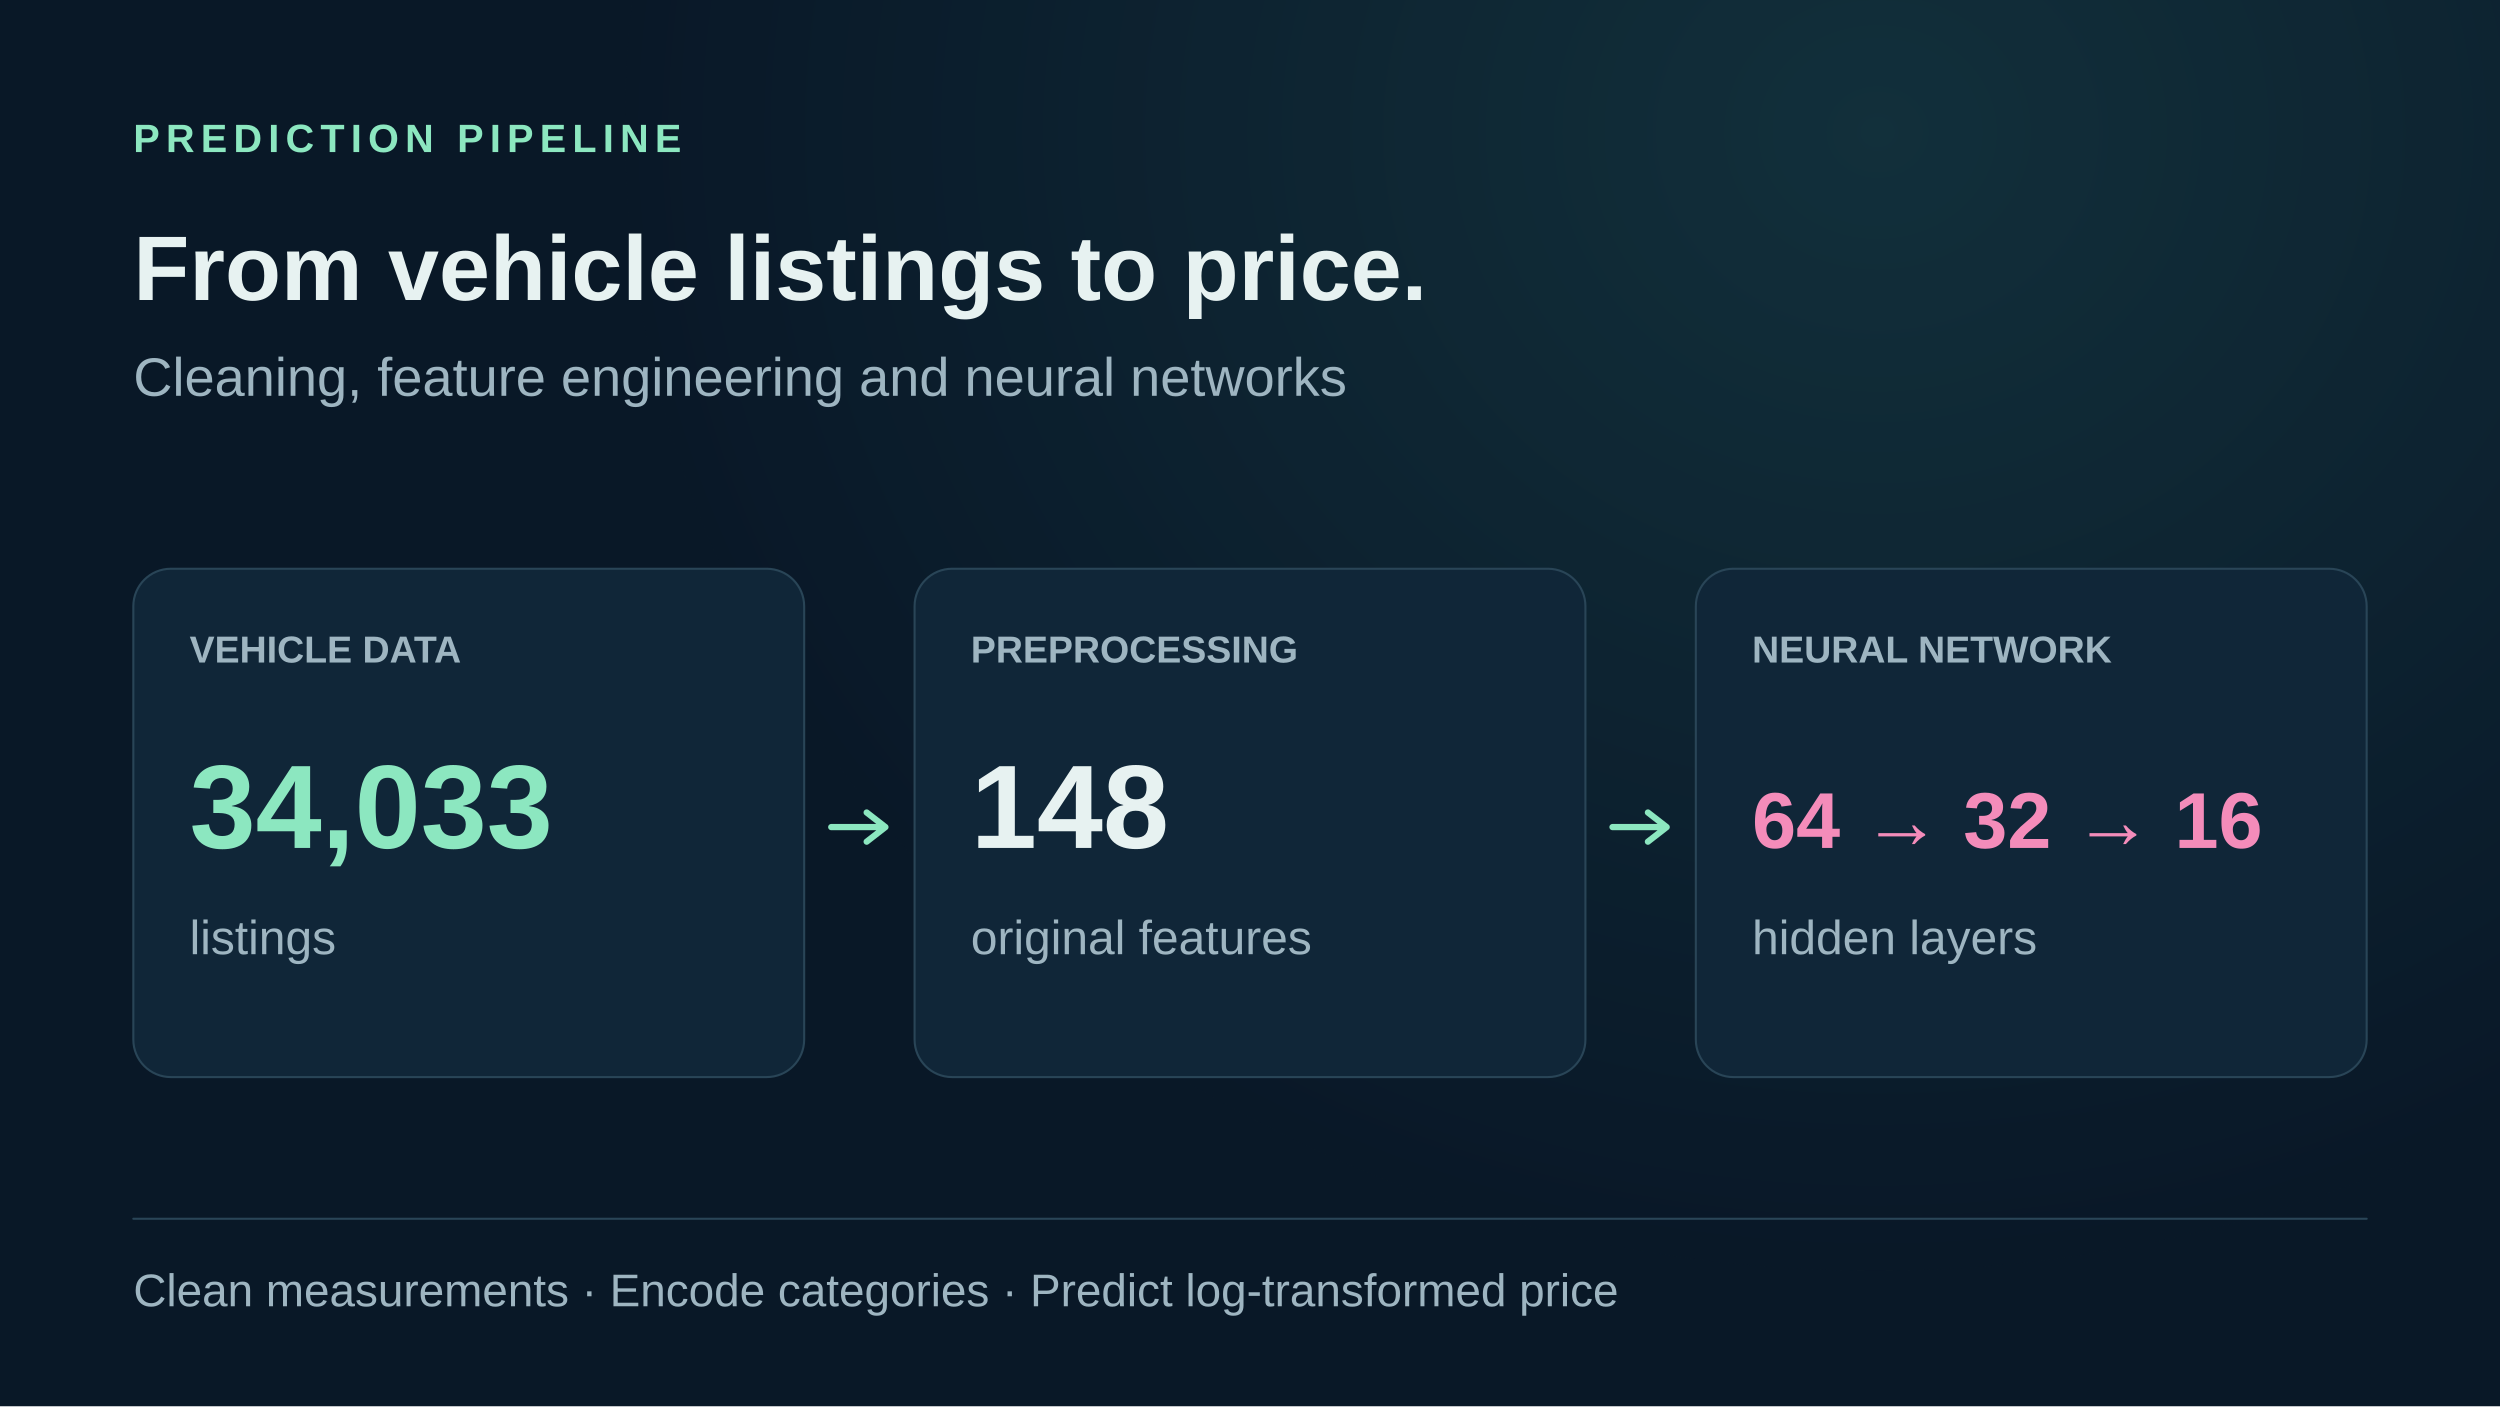
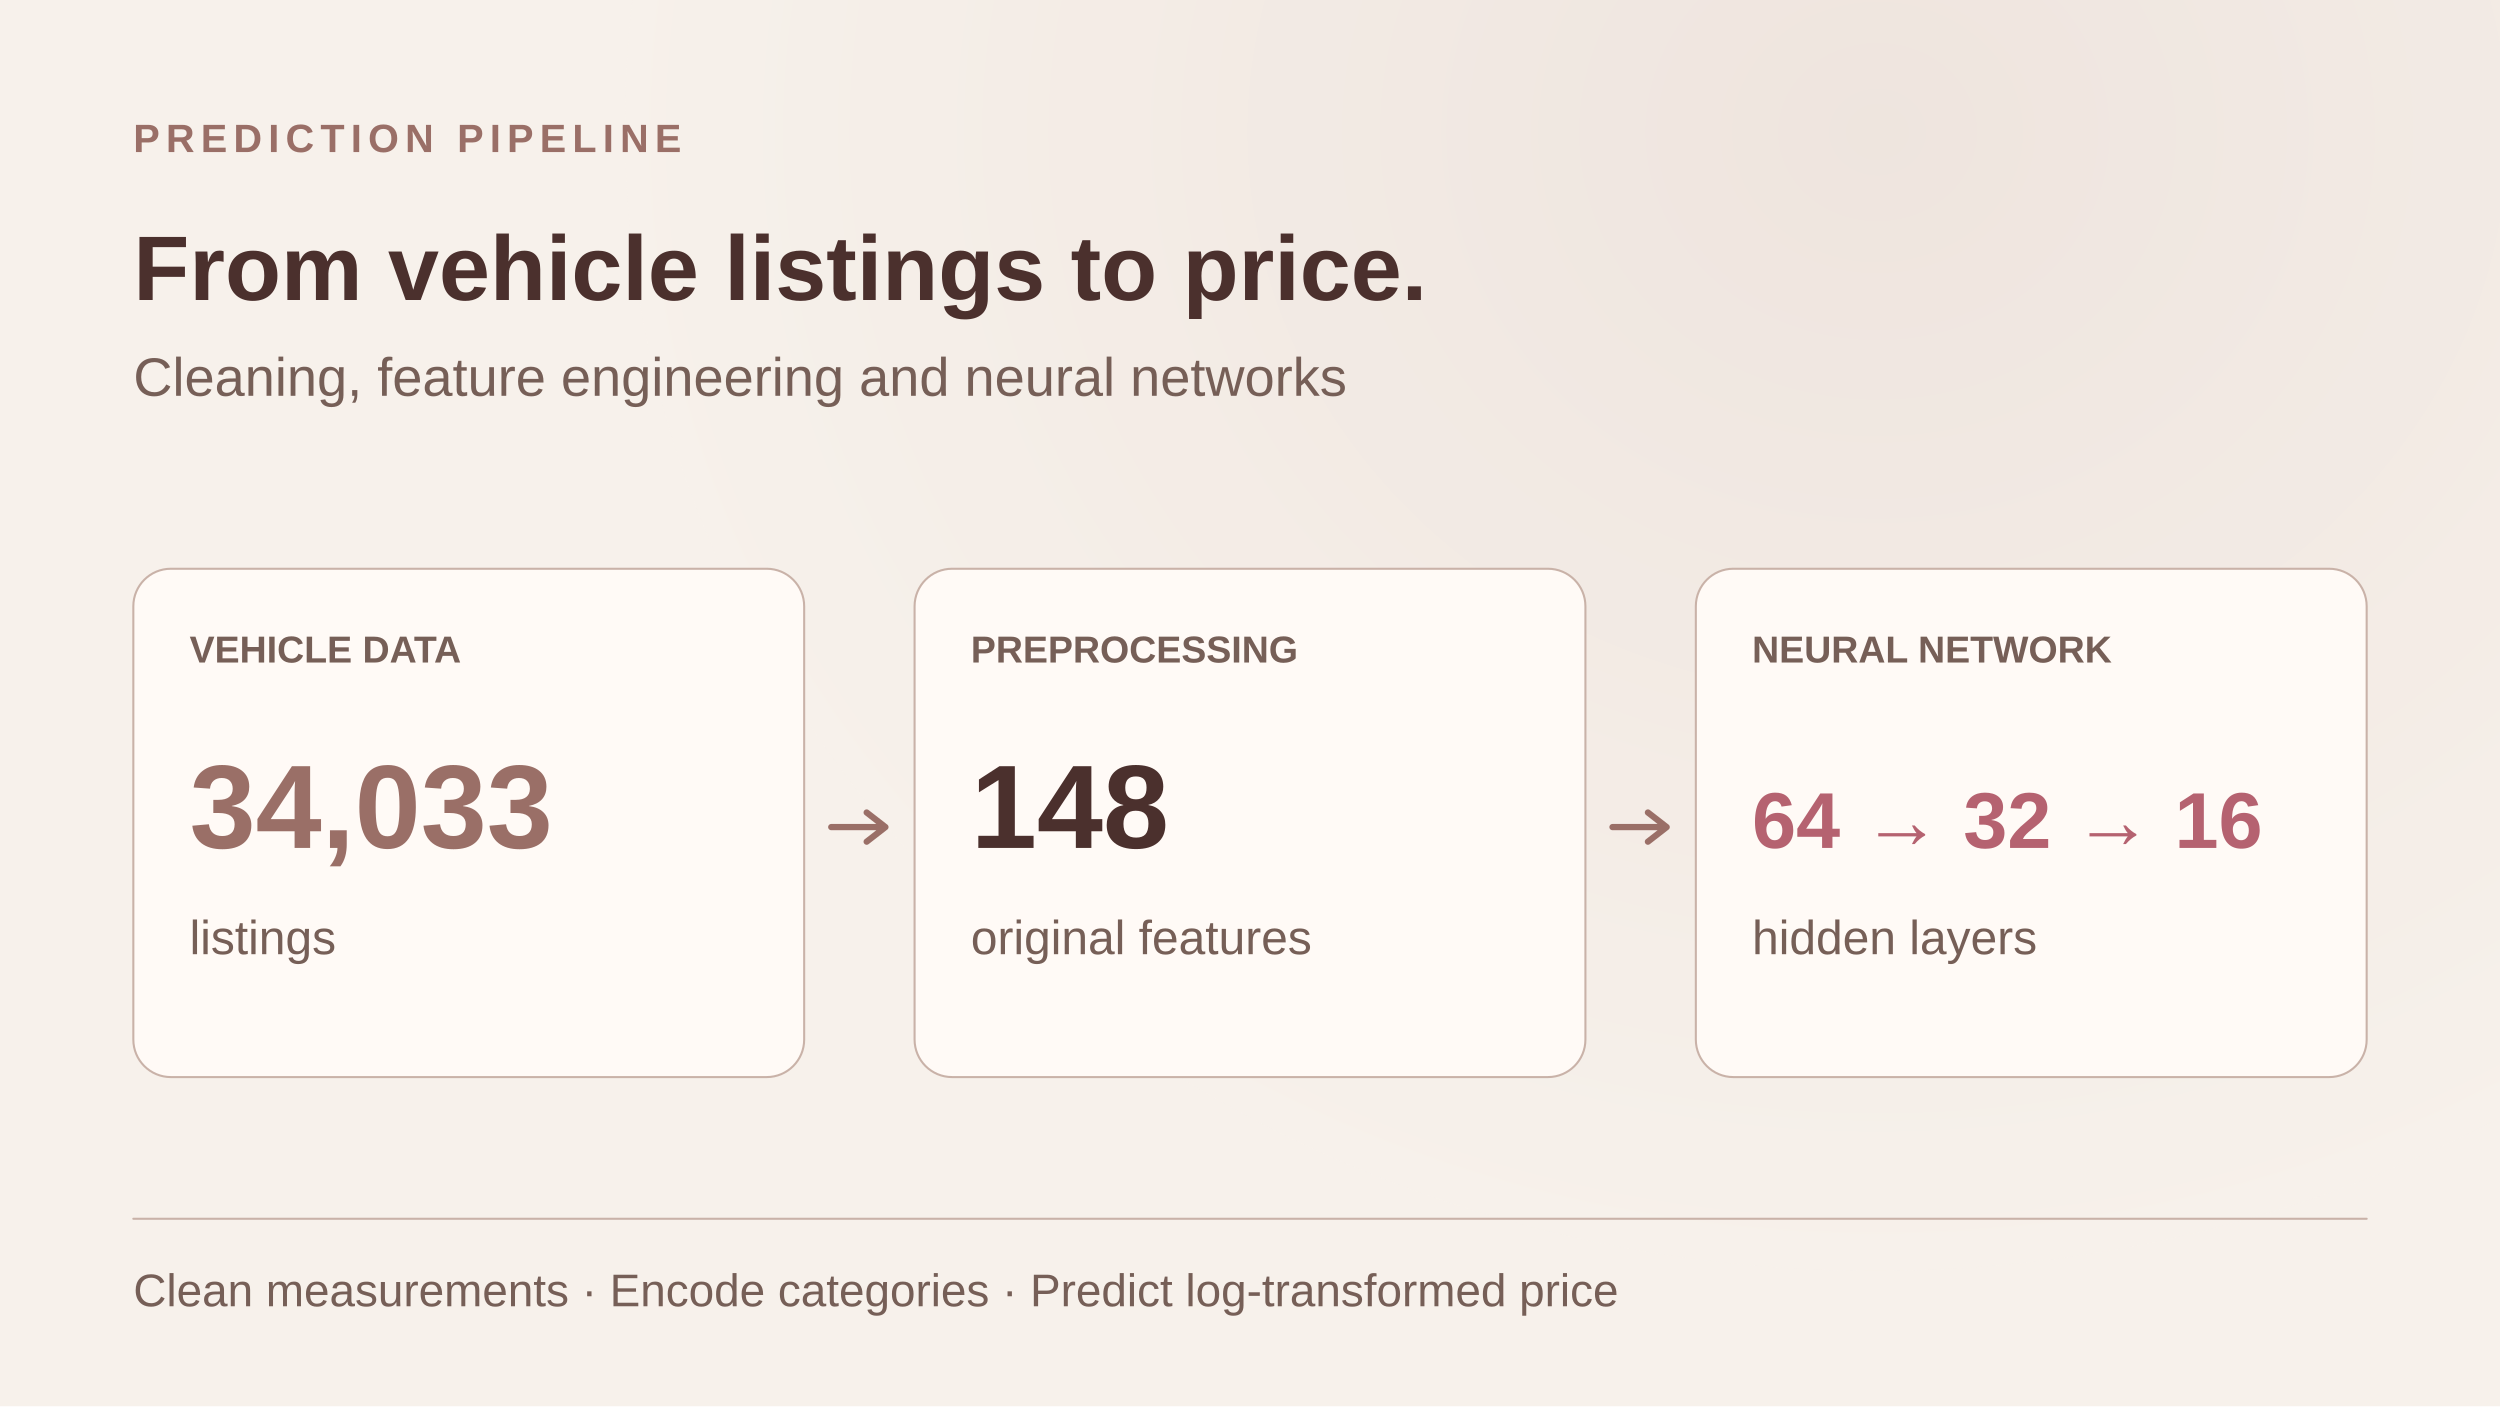
<svg xmlns="http://www.w3.org/2000/svg" width="1200" height="675" viewBox="0 0 1200 675" role="img" aria-labelledby="title desc">
  <defs>
    <radialGradient id="glow">
-       <stop stop-color="#173d45" />
-       <stop offset="1" stop-color="#091827" />
+       <stop stop-color="#eaded7" />
+       <stop offset="1" stop-color="#f7f1eb" />
    </radialGradient>
  </defs>
-   <rect width="100%" height="100%" fill="#091827" />
+   <rect width="100%" height="100%" fill="#f7f1eb" />
  <ellipse cx="900" cy="60" rx="600" ry="550" fill="url(#glow)" opacity=".65" />
  <g font-family="Segoe UI, Arial, sans-serif">
-     <text x="64" y="73" font-size="19" fill="#8ce7c0" font-weight="600" text-anchor="start" letter-spacing="3">PREDICTION PIPELINE</text>
-     <text x="64" y="144" font-size="44" fill="#e7f2f1" font-weight="600" text-anchor="start">From vehicle listings to price.</text>
-     <text x="64" y="190" font-size="26" fill="#9eb5c1" font-weight="400" text-anchor="start">Cleaning, feature engineering and neural networks</text>
-     <rect x="64" y="273" width="322" height="244" rx="18" fill="#102638" stroke="#294557" />
-     <text x="91" y="318" font-size="18" fill="#9eb5c1" font-weight="600" text-anchor="start">VEHICLE DATA</text>
-     <text x="91" y="407" font-size="57" fill="#8ce7c0" font-weight="600" text-anchor="start">34,033</text>
-     <text x="91" y="458" font-size="23" fill="#9eb5c1" font-weight="400" text-anchor="start">listings</text>
-     <rect x="439" y="273" width="322" height="244" rx="18" fill="#102638" stroke="#294557" />
-     <text x="466" y="318" font-size="18" fill="#9eb5c1" font-weight="600" text-anchor="start">PREPROCESSING</text>
-     <text x="466" y="407" font-size="57" fill="#e7f2f1" font-weight="600" text-anchor="start">148</text>
-     <text x="466" y="458" font-size="23" fill="#9eb5c1" font-weight="400" text-anchor="start">original features</text>
-     <rect x="814" y="273" width="322" height="244" rx="18" fill="#102638" stroke="#294557" />
-     <text x="841" y="318" font-size="18" fill="#9eb5c1" font-weight="600" text-anchor="start">NEURAL NETWORK</text>
-     <text x="841" y="407" font-size="38" fill="#f48cba" font-weight="600" text-anchor="start">64 → 32 → 16</text>
-     <text x="841" y="458" font-size="23" fill="#9eb5c1" font-weight="400" text-anchor="start">hidden layers</text>
-     <path d="M399 397H425 M416 390L425 397L416 404" fill="none" stroke="#8ce7c0" stroke-width="3" stroke-linecap="round" stroke-linejoin="round" />
-     <path d="M774 397H800 M791 390L800 397L791 404" fill="none" stroke="#8ce7c0" stroke-width="3" stroke-linecap="round" stroke-linejoin="round" />
-     <path d="M64 585H1136" fill="none" stroke="#294557" stroke-width="1" stroke-linecap="round" stroke-linejoin="round" />
-     <text x="64" y="627" font-size="22" fill="#9eb5c1" font-weight="400" text-anchor="start">Clean measurements · Encode categories · Predict log-transformed price</text>
+     <text x="64" y="73" font-size="19" fill="#9a6f67" font-weight="600" text-anchor="start" letter-spacing="3">PREDICTION PIPELINE</text>
+     <text x="64" y="144" font-size="44" fill="#4b302d" font-weight="600" text-anchor="start">From vehicle listings to price.</text>
+     <text x="64" y="190" font-size="26" fill="#765f57" font-weight="400" text-anchor="start">Cleaning, feature engineering and neural networks</text>
+     <rect x="64" y="273" width="322" height="244" rx="18" fill="#fffaf6" stroke="#c9b2a8" />
+     <text x="91" y="318" font-size="18" fill="#765f57" font-weight="600" text-anchor="start">VEHICLE DATA</text>
+     <text x="91" y="407" font-size="57" fill="#9a6f67" font-weight="600" text-anchor="start">34,033</text>
+     <text x="91" y="458" font-size="23" fill="#765f57" font-weight="400" text-anchor="start">listings</text>
+     <rect x="439" y="273" width="322" height="244" rx="18" fill="#fffaf6" stroke="#c9b2a8" />
+     <text x="466" y="318" font-size="18" fill="#765f57" font-weight="600" text-anchor="start">PREPROCESSING</text>
+     <text x="466" y="407" font-size="57" fill="#4b302d" font-weight="600" text-anchor="start">148</text>
+     <text x="466" y="458" font-size="23" fill="#765f57" font-weight="400" text-anchor="start">original features</text>
+     <rect x="814" y="273" width="322" height="244" rx="18" fill="#fffaf6" stroke="#c9b2a8" />
+     <text x="841" y="318" font-size="18" fill="#765f57" font-weight="600" text-anchor="start">NEURAL NETWORK</text>
+     <text x="841" y="407" font-size="38" fill="#b56270" font-weight="600" text-anchor="start">64 → 32 → 16</text>
+     <text x="841" y="458" font-size="23" fill="#765f57" font-weight="400" text-anchor="start">hidden layers</text>
+     <path d="M399 397H425 M416 390L425 397L416 404" fill="none" stroke="#9a6f67" stroke-width="3" stroke-linecap="round" stroke-linejoin="round" />
+     <path d="M774 397H800 M791 390L800 397L791 404" fill="none" stroke="#9a6f67" stroke-width="3" stroke-linecap="round" stroke-linejoin="round" />
+     <path d="M64 585H1136" fill="none" stroke="#c9b2a8" stroke-width="1" stroke-linecap="round" stroke-linejoin="round" />
+     <text x="64" y="627" font-size="22" fill="#765f57" font-weight="400" text-anchor="start">Clean measurements · Encode categories · Predict log-transformed price</text>
  </g>
</svg>
